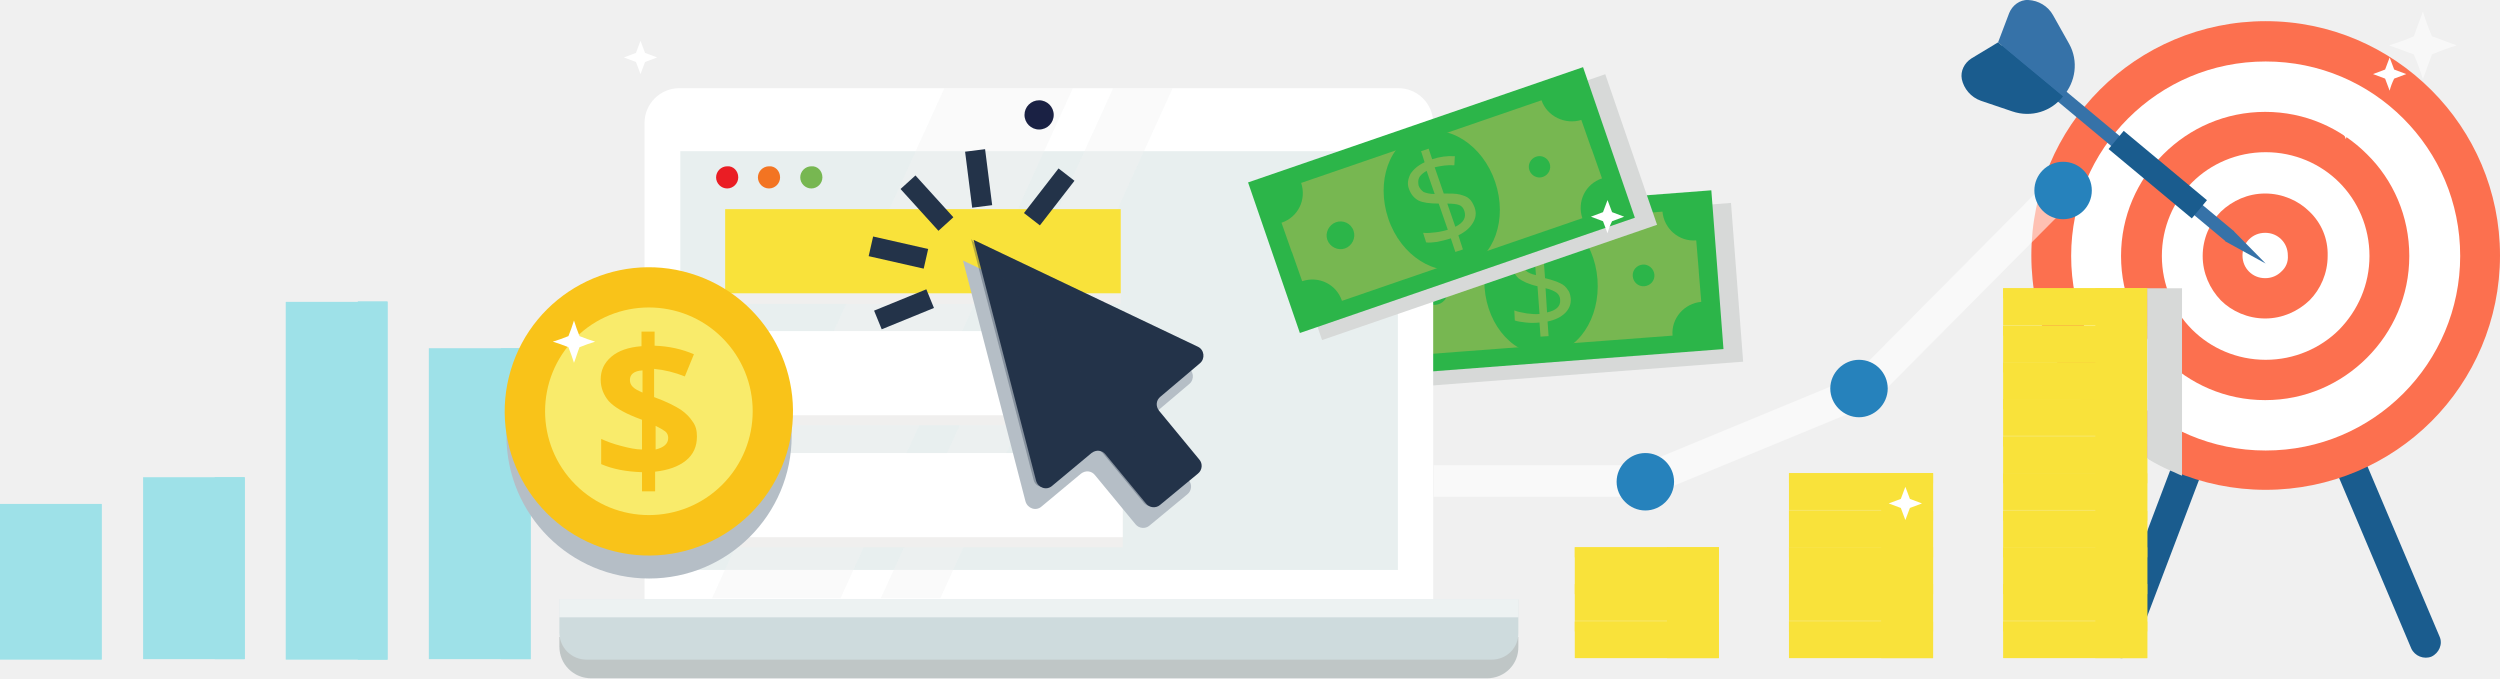
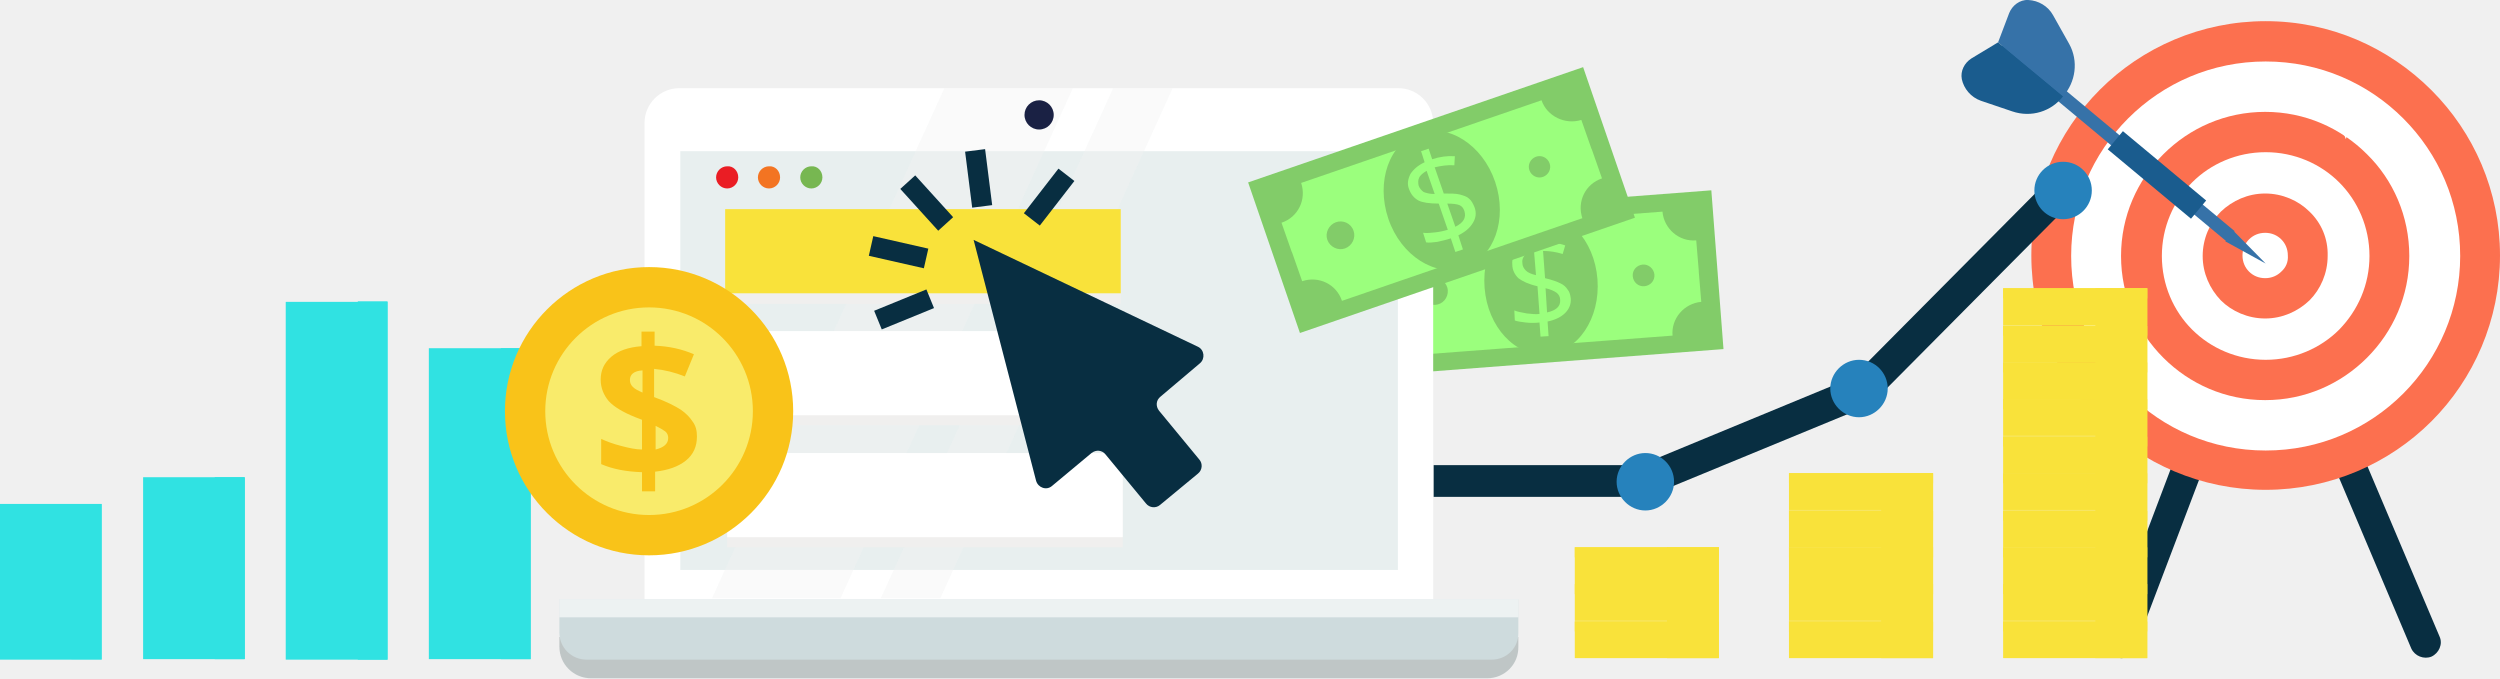
- <svg xmlns="http://www.w3.org/2000/svg" version="1.1" x="0px" y="0px" viewBox="0 0 496.1 134.6" style="enable-background:new 0 0 496.1 134.6;" xml:space="preserve">
+ <svg xmlns="http://www.w3.org/2000/svg" version="1.1" id="Layer_1" x="0px" y="0px" viewBox="0 0 496.1 134.6" style="enable-background:new 0 0 496.1 134.6;" xml:space="preserve">
  <style type="text/css">
- 	.st0{fill:#1A5C8E;}
+ 	.st0{fill:#082E41;}
	.st1{fill:#FFFFFF;}
	.st2{fill:#FC704F;}
	.st3{fill:#3672A8;}
- 	.st4{fill:#D7D9D8;}
- 	.st5{fill:#2CB549;}
- 	.st6{fill:#77B751;}
- 	.st7{opacity:0.63;fill:#A3AEAF;}
- 	.st8{fill:#9EE1E8;}
+ 	.st4{fill:#1A5C8E;}
+ 	.st5{fill:#82CC69;}
+ 	.st6{fill:#9BFF7D;}
+ 	.st7{opacity:0.63;fill:#A3AEAF;enable-background:new    ;}
+ 	.st8{fill:#30E2E2;}
	.st9{fill:#E8EFEF;}
	.st10{opacity:0.39;}
	.st11{fill:#F1F2F2;}
	.st12{fill:#F0EFEE;}
	.st13{fill:#F9E23A;}
- 	.st14{fill:#B5BEC6;}
- 	.st15{fill:#233349;}
- 	.st16{fill:#1A2144;}
- 	.st17{fill:#EA1D24;}
- 	.st18{fill:#F37422;}
- 	.st19{fill:#F9C319;}
- 	.st20{fill:#F9EB6B;}
- 	.st21{fill:#CEDBDD;}
- 	.st22{opacity:0.32;fill:#233349;}
- 	.st23{opacity:0.63;fill:#FFFFFF;}
- 	.st24{opacity:0.57;}
- 	.st25{fill:#2682BC;}
- 	.st26{opacity:0.54;}
+ 	.st14{fill:#1A2144;}
+ 	.st15{fill:#EA1D24;}
+ 	.st16{fill:#F37422;}
+ 	.st17{fill:#77B751;}
+ 	.st18{fill:#F9C319;}
+ 	.st19{fill:#F9EB6B;}
+ 	.st20{fill:#CEDBDD;}
+ 	.st21{opacity:0.63;fill:#FFFFFF;enable-background:new    ;}
+ 	.st22{fill:#2682BC;}
</style>
-   <defs>
- </defs>
  <g>
    <g>
      <g>
        <path class="st0" d="M421,130.6c-0.4,0-0.7-0.1-1.1-0.2c-1.6-0.6-2.4-2.3-1.8-3.9l28.5-75.3c0.4-1.2,1.5-1.9,2.8-2     c1.3,0.1,2.4,0.7,2.8,1.8l31.9,75.3c0.7,1.5-0.1,3.3-1.6,4c-1.5,0.6-3.3-0.1-4-1.6l-28.9-68.3l-25.9,68.2     C423.4,129.9,422.2,130.6,421,130.6z" />
      </g>
    </g>
    <g>
-       <path class="st1" d="M492.1,50.8c0,23.5-19.1,42.6-42.6,42.6C426,93.3,407,74.3,407,50.8c0-23.5,19.1-42.6,42.6-42.6    C473.1,8.2,492.1,27.2,492.1,50.8L492.1,50.8z" />
-     </g>
-     <g>
-       <path class="st2" d="M482.5,17.9C474,9.4,462.4,4.2,449.6,4.2c-12.8,0-24.5,5.2-32.9,13.6c-8.4,8.4-13.6,20.1-13.6,32.9    c0,12.8,5.2,24.5,13.6,32.9c8.4,8.4,20.1,13.6,32.9,13.6c12.8,0,24.5-5.2,32.9-13.6c8.4-8.4,13.6-20.1,13.6-32.9    C496.1,37.9,490.9,26.3,482.5,17.9z M476.9,78.1c-7,7-16.6,11.3-27.3,11.3c-10.7,0-20.3-4.3-27.3-11.3c-7-7-11.3-16.6-11.3-27.3    c0-10.7,4.3-20.3,11.3-27.3c7-7,16.6-11.3,27.3-11.3c10.7,0,20.3,4.3,27.3,11.3c7,7,11.3,16.6,11.3,27.3    C488.2,61.4,483.9,71.1,476.9,78.1z" />
-     </g>
-     <g>
-       <path class="st1" d="M474.2,50.8c0,13.6-11,24.6-24.6,24.6c-13.6,0-24.6-11-24.6-24.6c0-13.6,11-24.6,24.6-24.6    C463.1,26.2,474.2,37.2,474.2,50.8L474.2,50.8z" />
-     </g>
-     <g>
-       <path class="st2" d="M469.7,30.6c-5.2-5.2-12.3-8.4-20.2-8.4c-7.9,0-15,3.2-20.2,8.4c-5.2,5.2-8.4,12.3-8.4,20.2    c0,7.9,3.2,15,8.4,20.2c5.2,5.2,12.3,8.4,20.2,8.4c7.9,0,15-3.2,20.2-8.4c5.2-5.2,8.4-12.3,8.4-20.2    C478.1,42.9,474.9,35.7,469.7,30.6z M464.2,65.4c-3.7,3.7-8.9,6-14.6,6c-5.7,0-10.9-2.3-14.6-6c-3.7-3.7-6-8.9-6-14.6    c0-5.7,2.3-10.9,6-14.6c3.7-3.7,8.9-6,14.6-6c5.7,0,10.9,2.3,14.6,6c3.7,3.7,6,8.9,6,14.6C470.2,56.5,467.9,61.6,464.2,65.4z" />
-     </g>
-     <g>
-       <path class="st1" d="M458,50.8c0,4.7-3.8,8.5-8.5,8.5c-4.7,0-8.5-3.8-8.5-8.5c0-4.7,3.8-8.5,8.5-8.5C454.2,42.3,458,46.1,458,50.8    L458,50.8z" />
-     </g>
-     <g>
-       <path class="st2" d="M458.3,42c-2.2-2.2-5.4-3.6-8.8-3.6c-3.4,0-6.5,1.4-8.8,3.6c-2.2,2.2-3.6,5.4-3.6,8.8c0,3.4,1.4,6.5,3.6,8.8    c2.2,2.2,5.4,3.6,8.8,3.6c3.4,0,6.5-1.4,8.8-3.6c2.2-2.2,3.6-5.4,3.6-8.8C462,47.3,460.6,44.2,458.3,42z M452.7,53.9    c-0.8,0.8-1.9,1.3-3.2,1.3c-1.3,0-2.4-0.5-3.2-1.3c-0.8-0.8-1.3-1.9-1.3-3.2c0-1.3,0.5-2.4,1.3-3.2c0.8-0.8,1.9-1.3,3.2-1.3    c1.3,0,2.4,0.5,3.2,1.3c0.8,0.8,1.3,1.9,1.3,3.2C454.1,52,453.6,53.1,452.7,53.9z" />
-     </g>
-     <g>
-       <g>
-         <rect x="418.5" y="-1.5" transform="matrix(-0.64 0.7684 -0.7684 -0.64 710.0471 -276.616)" class="st3" width="2.6" height="59" />
-       </g>
-       <g>
-         <path class="st0" d="M391.2,11.6l5.3-3.2l12.9,10.7c-2.3,3-6.3,4.3-10.1,3l-6.2-2.1c-2-0.7-3.4-2.4-3.8-4.3     C389,14.1,389.8,12.5,391.2,11.6z" />
+       <path class="st1" d="M492.1,50.8c0,23.5-19.1,42.6-42.6,42.6C426,93.3,407,74.3,407,50.8s19.1-42.6,42.6-42.6    C473.1,8.2,492.1,27.2,492.1,50.8L492.1,50.8z" />
+     </g>
+     <g>
+       <path class="st2" d="M482.5,17.9C474,9.4,462.4,4.2,449.6,4.2s-24.5,5.2-32.9,13.6s-13.6,20.1-13.6,32.9s5.2,24.5,13.6,32.9    s20.1,13.6,32.9,13.6s24.5-5.2,32.9-13.6s13.6-20.1,13.6-32.9S490.9,26.3,482.5,17.9z M476.9,78.1c-7,7-16.6,11.3-27.3,11.3    c-10.7,0-20.3-4.3-27.3-11.3S411,61.5,411,50.8s4.3-20.3,11.3-27.3s16.6-11.3,27.3-11.3c10.7,0,20.3,4.3,27.3,11.3    s11.3,16.6,11.3,27.3C488.2,61.4,483.9,71.1,476.9,78.1z" />
+     </g>
+     <g>
+       <path class="st1" d="M474.2,50.8c0,13.6-11,24.6-24.6,24.6S425,64.4,425,50.8s11-24.6,24.6-24.6C463.1,26.2,474.2,37.2,474.2,50.8    L474.2,50.8z" />
+     </g>
+     <g>
+       <path class="st2" d="M469.7,30.6c-5.2-5.2-12.3-8.4-20.2-8.4c-7.9,0-15,3.2-20.2,8.4s-8.4,12.3-8.4,20.2s3.2,15,8.4,20.2    c5.2,5.2,12.3,8.4,20.2,8.4c7.9,0,15-3.2,20.2-8.4c5.2-5.2,8.4-12.3,8.4-20.2S474.9,35.7,469.7,30.6z M464.2,65.4    c-3.7,3.7-8.9,6-14.6,6s-10.9-2.3-14.6-6c-3.7-3.7-6-8.9-6-14.6s2.3-10.9,6-14.6c3.7-3.7,8.9-6,14.6-6s10.9,2.3,14.6,6    s6,8.9,6,14.6S467.9,61.6,464.2,65.4z" />
+     </g>
+     <g>
+       <path class="st1" d="M458,50.8c0,4.7-3.8,8.5-8.5,8.5s-8.5-3.8-8.5-8.5s3.8-8.5,8.5-8.5S458,46.1,458,50.8L458,50.8z" />
+     </g>
+     <g>
+       <path class="st2" d="M458.3,42c-2.2-2.2-5.4-3.6-8.8-3.6s-6.5,1.4-8.8,3.6c-2.2,2.2-3.6,5.4-3.6,8.8c0,3.4,1.4,6.5,3.6,8.8    c2.2,2.2,5.4,3.6,8.8,3.6s6.5-1.4,8.8-3.6c2.2-2.2,3.6-5.4,3.6-8.8C462,47.3,460.6,44.2,458.3,42z M452.7,53.9    c-0.8,0.8-1.9,1.3-3.2,1.3c-1.3,0-2.4-0.5-3.2-1.3c-0.8-0.8-1.3-1.9-1.3-3.2s0.5-2.4,1.3-3.2s1.9-1.3,3.2-1.3    c1.3,0,2.4,0.5,3.2,1.3c0.8,0.8,1.3,1.9,1.3,3.2C454.1,52,453.6,53.1,452.7,53.9z" />
+     </g>
+     <g>
+       <g>
+         <rect x="418.6" y="-1.5" transform="matrix(0.64 -0.7684 0.7684 0.64 129.6913 332.7168)" class="st3" width="2.6" height="59" />
+       </g>
+       <g>
+         <path class="st4" d="M391.2,11.6l5.3-3.2l12.9,10.7c-2.3,3-6.3,4.3-10.1,3l-6.2-2.1c-2-0.7-3.4-2.4-3.8-4.3     C389,14.1,389.8,12.5,391.2,11.6z" />
      </g>
      <g>
        <path class="st3" d="M398.7,2.6l-2.2,5.8l12.9,10.7c2.5-2.8,3.1-7,1.2-10.4L407.4,3c-1-1.8-2.9-2.9-4.9-3     C400.8-0.1,399.3,1.1,398.7,2.6z" />
      </g>
      <g>
        <polygon class="st3" points="442.4,46.8 443.2,45.8 449.6,52.3 441.6,47.9    " />
      </g>
    </g>
    <g>
-       <rect x="425.7" y="23.9" transform="matrix(-0.64 0.7683 -0.7683 -0.64 728.7603 -272.0442)" class="st0" width="4.7" height="21.5" />
-     </g>
-   </g>
-   <g>
-     <rect x="274.5" y="42.9" transform="matrix(0.9971 -7.630274e-02 7.630274e-02 0.9971 -3.5739 23.7983)" class="st4" width="70.3" height="31.6" />
-     <g>
-       <rect x="270.6" y="40.4" transform="matrix(0.9971 -7.630197e-02 7.630197e-02 0.9971 -3.3981 23.4922)" class="st5" width="70.3" height="31.6" />
-       <path class="st6" d="M329.9,42l-50.3,3.8c0.3,3.4-2.3,6.4-5.7,6.7l0.5,6l0,0.2l0.5,6c3.4-0.3,6.4,2.3,6.7,5.7l50.3-3.8    c-0.3-3.4,2.3-6.4,5.7-6.7l-0.5-6l0-0.2l-0.5-6C333.2,48,330.2,45.4,329.9,42z" />
+       <rect x="425.7" y="23.9" transform="matrix(0.64 -0.7683 0.7683 0.64 127.452 341.4085)" class="st4" width="4.7" height="21.5" />
+     </g>
+   </g>
+   <g>
+     <g>
+       <rect x="270.6" y="40.4" transform="matrix(0.9971 -7.629851e-02 7.629851e-02 0.9971 -3.3968 23.4924)" class="st5" width="70.3" height="31.6" />
+       <path class="st6" d="M329.9,42l-50.3,3.8c0.3,3.4-2.3,6.4-5.7,6.7l0.5,6v0.2l0.5,6c3.4-0.3,6.4,2.3,6.7,5.7l50.3-3.8    c-0.3-3.4,2.3-6.4,5.7-6.7l-0.5-6v-0.2l-0.5-6C333.2,48,330.2,45.4,329.9,42z" />
      <path class="st5" d="M317,55.4c0.6,7.8-3.9,14.5-10.1,14.9c-6.2,0.5-11.7-5.4-12.3-13.2c-0.6-7.8,3.9-14.5,10.1-14.9    C310.9,41.7,316.4,47.6,317,55.4z" />
-       <path class="st5" d="M287.3,57.6c0.1,1.5-1,2.8-2.5,2.9c-1.5,0.1-2.8-1-2.9-2.5c-0.1-1.5,1-2.8,2.5-2.9    C285.8,55,287.2,56.1,287.3,57.6z" />
-       <path class="st5" d="M328.3,54.5c0.1,1.2-0.8,2.2-2,2.3c-1.2,0.1-2.2-0.8-2.3-2c-0.1-1.2,0.8-2.2,2-2.3    C327.1,52.4,328.2,53.3,328.3,54.5z" />
+       <path class="st5" d="M287.3,57.6c0.1,1.5-1,2.8-2.5,2.9c-1.5,0.1-2.8-1-2.9-2.5s1-2.8,2.5-2.9C285.8,55,287.2,56.1,287.3,57.6z" />
+       <path class="st5" d="M328.3,54.5c0.1,1.2-0.8,2.2-2,2.3s-2.2-0.8-2.3-2c-0.1-1.2,0.8-2.2,2-2.3C327.1,52.4,328.2,53.3,328.3,54.5z    " />
      <g>
        <path class="st6" d="M311.7,59.2c0.1,1.1-0.3,2.1-1.1,2.9c-0.8,0.8-2,1.4-3.5,1.7l0.2,2.9l-1.6,0.1l-0.2-2.8     c-0.9,0.1-1.9,0.1-2.7,0c-0.9-0.1-1.6-0.2-2.2-0.4l-0.1-2c0.7,0.3,1.5,0.4,2.5,0.6c0.9,0.1,1.8,0.2,2.5,0.1l-0.4-5.5     c-1.8-0.4-3-1-3.8-1.6c-0.7-0.7-1.2-1.6-1.2-2.7c-0.1-1.1,0.3-2,1.1-2.8c0.8-0.8,1.9-1.3,3.3-1.5l-0.2-2.3l1.6-0.1l0.2,2.3     c1.5-0.1,3.1,0.1,4.5,0.6l-0.5,1.7c-1.3-0.4-2.6-0.6-3.9-0.6l0.4,5.4c1.3,0.3,2.4,0.7,3,1c0.7,0.3,1.2,0.8,1.5,1.3     C311.4,57.8,311.6,58.4,311.7,59.2z M302.1,52.2c0,0.6,0.3,1.1,0.7,1.5c0.4,0.4,1.1,0.7,2,0.9l-0.4-4.9c-0.8,0.2-1.4,0.5-1.8,0.9     C302.2,51.1,302,51.6,302.1,52.2z M309.6,59.5c0-0.6-0.3-1.1-0.7-1.4c-0.4-0.3-1.2-0.7-2.2-0.9L307,62     C308.8,61.6,309.7,60.8,309.6,59.5z" />
      </g>
    </g>
  </g>
  <path class="st7" d="M295.1,134.6H117.3c-3.5,0-6.3-2.8-6.3-6.3v-1.9h190.3v1.9C301.4,131.8,298.6,134.6,295.1,134.6z" />
  <g>
    <path class="st1" d="M465.5,27.6c-0.3-0.8-0.6-1.6-0.9-2.4c-0.8-0.3-1.6-0.6-2.4-0.9c0.8-0.3,1.6-0.6,2.4-0.9   c0.3-0.8,0.6-1.6,0.9-2.4c0.3,0.8,0.6,1.6,0.9,2.4c0.8,0.3,1.6,0.6,2.4,0.9c-0.8,0.3-1.6,0.6-2.4,0.9   C466.1,26,465.8,26.8,465.5,27.6z" />
  </g>
  <g>
-     <path class="st1" d="M127.1,14.7c-0.3-0.8-0.6-1.6-0.9-2.4c-0.8-0.3-1.6-0.6-2.4-0.9c0.8-0.3,1.6-0.6,2.4-0.9   c0.3-0.8,0.6-1.6,0.9-2.4c0.3,0.8,0.6,1.6,0.9,2.4c0.8,0.3,1.6,0.6,2.4,0.9c-0.8,0.3-1.6,0.6-2.4,0.9   C127.7,13.1,127.4,13.9,127.1,14.7z" />
-   </g>
-   <g>
    <g>
      <rect x="85.1" y="69.1" class="st8" width="20.2" height="61.7" />
    </g>
    <g>
      <g>
        <rect x="99.4" y="69.1" class="st8" width="5.9" height="61.7" />
      </g>
    </g>
  </g>
  <g>
    <g>
      <rect x="56.7" y="59.9" class="st8" width="20.2" height="71" />
    </g>
    <g>
      <g>
        <rect x="71" y="59.8" class="st8" width="5.9" height="71.1" />
      </g>
    </g>
  </g>
  <g>
    <g>
      <rect x="28.4" y="94.7" class="st8" width="20.2" height="36.1" />
    </g>
    <g>
      <g>
        <rect x="42.6" y="94.7" class="st8" width="5.9" height="36.1" />
      </g>
    </g>
  </g>
  <g>
    <rect y="100" class="st8" width="20.2" height="30.9" />
    <g>
      <g>
        <rect x="14.2" y="100.1" class="st8" width="5.9" height="30.7" />
      </g>
    </g>
  </g>
-   <path class="st1" d="M284.5,119.7H127.9V24.4c0-3.8,3.1-6.9,6.9-6.9h142.7c3.8,0,6.9,3.1,6.9,6.9V119.7z" />
+   <path class="st1" d="M284.5,119.7H127.9V24.4c0-3.8,3.1-6.9,6.9-6.9h142.7c3.8,0,6.9,3.1,6.9,6.9v95.3  C284.4,119.7,284.5,119.7,284.5,119.7z" />
  <rect x="135" y="30" class="st9" width="142.4" height="83.1" />
  <g class="st10">
    <polygon class="st11" points="187.4,17.5 141.3,118.7 166.8,118.7 212.9,17.5  " />
    <polygon class="st11" points="220.9,17.5 174.8,118.7 186.6,118.7 232.7,17.5  " />
  </g>
  <rect x="143.9" y="43.6" class="st12" width="78.5" height="16.7" />
  <rect x="143.9" y="41.5" class="st13" width="78.5" height="16.7" />
  <g>
    <rect x="144.1" y="67.7" class="st12" width="78.5" height="16.7" />
    <rect x="144.1" y="65.7" class="st1" width="78.5" height="16.7" />
  </g>
  <g>
    <rect x="144.3" y="91.9" class="st12" width="78.5" height="16.7" />
    <rect x="144.3" y="89.9" class="st1" width="78.5" height="16.7" />
  </g>
-   <path class="st14" d="M236,76.2c1.1-0.9,0.9-2.7-0.4-3.3l-44.5-21.2l0,0c0,0,0,0,0,0l12.4,47.8c0.4,1.4,2.1,2,3.2,1l7.8-6.5  c0.9-0.7,2.1-0.6,2.8,0.3l8,9.7c0.7,0.9,2,1,2.8,0.3l7.5-6.2c0.9-0.7,1-2,0.3-2.8l-8-9.7c-0.7-0.9-0.6-2.1,0.3-2.8L236,76.2z" />
-   <path class="st15" d="M238.1,72.1c1.1-0.9,0.9-2.7-0.4-3.3l-44.5-21.2l0,0c0,0,0,0,0,0l12.4,47.8c0.4,1.4,2.1,2,3.2,1l7.8-6.5  c0.9-0.7,2.1-0.6,2.8,0.3l8,9.7c0.7,0.9,2,1,2.8,0.3l7.5-6.2c0.9-0.7,1-2,0.3-2.8l-8-9.7c-0.7-0.9-0.6-2.1,0.3-2.8L238.1,72.1z" />
-   <path class="st16" d="M209.1,22.8c0,1.6-1.3,2.9-2.9,2.9c-1.6,0-2.9-1.3-2.9-2.9c0-1.6,1.3-2.9,2.9-2.9  C207.8,19.9,209.1,21.2,209.1,22.8z" />
-   <g>
-     <g>
-       <rect x="192.2" y="29.8" transform="matrix(0.9921 -0.1255 0.1255 0.9921 -2.9091 24.6591)" class="st15" width="4" height="11.2" />
-     </g>
-     <g>
-       <rect x="181.9" y="34.7" transform="matrix(0.7407 -0.6719 0.6719 0.7407 20.6506 134.0211)" class="st15" width="4" height="11.2" />
-     </g>
-     <g>
-       <rect x="176.3" y="44.5" transform="matrix(0.2213 -0.9752 0.9752 0.2213 89.9659 212.9112)" class="st15" width="4" height="11.2" />
-     </g>
-     <g>
-       <rect x="173.8" y="59.4" transform="matrix(0.9258 -0.3781 0.3781 0.9258 -9.9097 72.3648)" class="st15" width="11.2" height="4" />
-     </g>
-     <g>
-       <rect x="202.6" y="37.1" transform="matrix(0.6127 -0.7903 0.7903 0.6127 49.741 179.6586)" class="st15" width="11.2" height="4" />
-     </g>
-   </g>
-   <g>
-     <path class="st17" d="M146.5,35.2c0,1.2-1,2.2-2.2,2.2c-1.2,0-2.2-1-2.2-2.2c0-1.2,1-2.2,2.2-2.2C145.5,32.9,146.5,33.9,146.5,35.2   z" />
-     <path class="st18" d="M154.8,35.2c0,1.2-1,2.2-2.2,2.2c-1.2,0-2.2-1-2.2-2.2c0-1.2,1-2.2,2.2-2.2C153.8,32.9,154.8,33.9,154.8,35.2   z" />
-     <path class="st6" d="M163.2,35.2c0,1.2-1,2.2-2.2,2.2c-1.2,0-2.2-1-2.2-2.2c0-1.2,1-2.2,2.2-2.2C162.2,32.9,163.2,33.9,163.2,35.2z   " />
-   </g>
-   <circle class="st14" cx="128.8" cy="86.5" r="28.3" />
-   <ellipse transform="matrix(0.2877 -0.9577 0.9577 0.2877 13.5522 181.513)" class="st19" cx="128.8" cy="81.6" rx="28.6" ry="28.6" />
-   <ellipse transform="matrix(0.7071 -0.7071 0.7071 0.7071 -20.0083 114.9878)" class="st20" cx="128.8" cy="81.6" rx="20.6" ry="20.6" />
-   <g>
-     <path class="st19" d="M138.3,86.6c0,2-0.7,3.6-2.2,4.8c-1.5,1.2-3.5,1.9-6.1,2.2v3.9h-2.6v-3.8c-3.1-0.1-5.8-0.6-8.1-1.6v-5   c1.1,0.5,2.4,1,4,1.4c1.5,0.4,2.9,0.7,4.1,0.7v-5.9l-1.3-0.5c-2.5-1-4.3-2.1-5.3-3.2c-1-1.2-1.6-2.6-1.6-4.3c0-1.8,0.7-3.3,2.1-4.5   c1.4-1.2,3.4-1.9,6-2.1v-2.9h2.6v2.8c2.9,0.1,5.5,0.7,7.8,1.7l-1.8,4.4c-2-0.8-4-1.3-6.1-1.5v5.6c2.5,0.9,4.2,1.8,5.3,2.5   c1,0.7,1.8,1.5,2.3,2.3C138.1,84.5,138.3,85.5,138.3,86.6z M125,75.4c0,0.6,0.2,1,0.6,1.4c0.4,0.4,1,0.7,1.9,1.1v-4.4   C125.8,73.6,125,74.3,125,75.4z M132.6,86.9c0-0.5-0.2-1-0.6-1.3s-1.1-0.7-1.9-1.1v4.7C131.7,88.8,132.6,88.1,132.6,86.9z" />
-   </g>
-   <path class="st21" d="M296,130.9H116.4c-3,0-5.4-2.4-5.4-5.4v-6.6h190.3v6.6C301.4,128.5,299,130.9,296,130.9z" />
-   <g>
-     <path class="st1" d="M113.9,72c-0.3-1-0.7-2.1-1.1-3.1c-1-0.4-2.1-0.8-3.1-1.1c1-0.3,2.1-0.7,3.1-1.1c0.4-1,0.8-2.1,1.1-3.1   c0.3,1,0.7,2.1,1.1,3.1c1,0.4,2.1,0.8,3.1,1.1c-1,0.3-2.1,0.7-3.1,1.1C114.6,69.9,114.3,71,113.9,72z" />
-   </g>
-   <path class="st22" d="M208.3,96.2l7.8-6.5c0.9-0.7,2.1-0.6,2.8,0.3l8,9.7c0.7,0.9,2,1,2.8,0.3l3.9-3.2l-40.9-49.4l0,0c0,0,0,0,0,0  l12.4,47.8C205.4,96.6,207.2,97.1,208.3,96.2z" />
-   <rect x="111" y="118.9" class="st23" width="190.3" height="3.6" />
-   <g>
-     <rect x="255.3" y="25.3" transform="matrix(0.9456 -0.3254 0.3254 0.9456 2.4256 96.7527)" class="st4" width="70.3" height="31.6" />
-     <g>
-       <rect x="250.9" y="23.9" transform="matrix(0.9456 -0.3254 0.3254 0.9456 2.637 95.2432)" class="st5" width="70.3" height="31.6" />
-       <path class="st6" d="M305.9,19.9l-47.7,16.4c1.1,3.3-0.6,6.8-3.9,7.9l2,5.7l0.1,0.2l2,5.7c3.3-1.1,6.8,0.6,7.9,3.9l47.7-16.4    c-1.1-3.3,0.6-6.8,3.9-7.9l-2-5.7l-0.1-0.2l-2-5.7C310.6,24.8,307,23.1,305.9,19.9z" />
-       <path class="st5" d="M296.7,36.1c2.5,7.4-0.2,15-6,17s-12.7-2.3-15.2-9.7c-2.5-7.4,0.2-15,6-17C287.4,24.4,294.2,28.7,296.7,36.1z    " />
-       <path class="st5" d="M268.6,45.8c0.5,1.4-0.3,3-1.7,3.5c-1.4,0.5-3-0.3-3.5-1.7c-0.5-1.4,0.3-3,1.7-3.5    C266.5,43.6,268.1,44.3,268.6,45.8z" />
+   <path class="st0" d="M238.1,72.1c1.1-0.9,0.9-2.7-0.4-3.3l-44.5-21.2l0,0l0,0l12.4,47.8c0.4,1.4,2.1,2,3.2,1l7.8-6.5  c0.9-0.7,2.1-0.6,2.8,0.3l8,9.7c0.7,0.9,2,1,2.8,0.3l7.5-6.2c0.9-0.7,1-2,0.3-2.8l-8-9.7c-0.7-0.9-0.6-2.1,0.3-2.8L238.1,72.1z" />
+   <path class="st14" d="M209.1,22.8c0,1.6-1.3,2.9-2.9,2.9c-1.6,0-2.9-1.3-2.9-2.9s1.3-2.9,2.9-2.9S209.1,21.2,209.1,22.8z" />
+   <g>
+     <g>
+       <rect x="192.2" y="29.8" transform="matrix(0.9921 -0.1255 0.1255 0.9921 -2.9073 24.652)" class="st0" width="4" height="11.2" />
+     </g>
+     <g>
+       <rect x="181.9" y="34.7" transform="matrix(0.7407 -0.6719 0.6719 0.7407 20.6051 134.0057)" class="st0" width="4" height="11.2" />
+     </g>
+     <g>
+       <rect x="176.3" y="44.5" transform="matrix(0.2213 -0.9752 0.9752 0.2213 89.9975 212.84)" class="st0" width="4" height="11.2" />
+     </g>
+     <g>
+       <rect x="173.8" y="59.4" transform="matrix(0.9258 -0.3781 0.3781 0.9258 -9.8988 72.3904)" class="st0" width="11.2" height="4" />
+     </g>
+     <g>
+       <rect x="202.6" y="37.1" transform="matrix(0.6127 -0.7903 0.7903 0.6127 49.7235 179.6987)" class="st0" width="11.2" height="4" />
+     </g>
+   </g>
+   <g>
+     <path class="st15" d="M146.5,35.2c0,1.2-1,2.2-2.2,2.2s-2.2-1-2.2-2.2s1-2.2,2.2-2.2C145.5,32.9,146.5,33.9,146.5,35.2z" />
+     <path class="st16" d="M154.8,35.2c0,1.2-1,2.2-2.2,2.2s-2.2-1-2.2-2.2s1-2.2,2.2-2.2C153.8,32.9,154.8,33.9,154.8,35.2z" />
+     <path class="st17" d="M163.2,35.2c0,1.2-1,2.2-2.2,2.2s-2.2-1-2.2-2.2s1-2.2,2.2-2.2C162.2,32.9,163.2,33.9,163.2,35.2z" />
+   </g>
+   <ellipse class="st18" cx="128.8" cy="81.6" rx="28.6" ry="28.6" />
+   <ellipse class="st19" cx="128.8" cy="81.6" rx="20.6" ry="20.6" />
+   <g>
+     <path class="st18" d="M138.3,86.6c0,2-0.7,3.6-2.2,4.8c-1.5,1.2-3.5,1.9-6.1,2.2v3.9h-2.6v-3.8c-3.1-0.1-5.8-0.6-8.1-1.6v-5   c1.1,0.5,2.4,1,4,1.4c1.5,0.4,2.9,0.7,4.1,0.7v-5.9l-1.3-0.5c-2.5-1-4.3-2.1-5.3-3.2c-1-1.2-1.6-2.6-1.6-4.3c0-1.8,0.7-3.3,2.1-4.5   s3.4-1.9,6-2.1v-2.9h2.6v2.8c2.9,0.1,5.5,0.7,7.8,1.7l-1.8,4.4c-2-0.8-4-1.3-6.1-1.5v5.6c2.5,0.9,4.2,1.8,5.3,2.5   c1,0.7,1.8,1.5,2.3,2.3C138.1,84.5,138.3,85.5,138.3,86.6z M125,75.4c0,0.6,0.2,1,0.6,1.4s1,0.7,1.9,1.1v-4.4   C125.8,73.6,125,74.3,125,75.4z M132.6,86.9c0-0.5-0.2-1-0.6-1.3s-1.1-0.7-1.9-1.1v4.7C131.7,88.8,132.6,88.1,132.6,86.9z" />
+   </g>
+   <path class="st20" d="M296,130.9H116.4c-3,0-5.4-2.4-5.4-5.4v-6.6h190.3v6.6C301.4,128.5,299,130.9,296,130.9z" />
+   <rect x="111" y="118.9" class="st21" width="190.3" height="3.6" />
+   <g>
+     <g>
+       <rect x="250.9" y="23.9" transform="matrix(0.9456 -0.3254 0.3254 0.9456 2.6494 95.2416)" class="st5" width="70.3" height="31.6" />
+       <path class="st6" d="M305.9,19.9l-47.7,16.4c1.1,3.3-0.6,6.8-3.9,7.9l2,5.7l0.1,0.2l2,5.7c3.3-1.1,6.8,0.6,7.9,3.9L314,43.3    c-1.1-3.3,0.6-6.8,3.9-7.9l-2-5.7l-0.1-0.2l-2-5.7C310.6,24.8,307,23.1,305.9,19.9z" />
+       <path class="st5" d="M296.7,36.1c2.5,7.4-0.2,15-6,17s-12.7-2.3-15.2-9.7s0.2-15,6-17C287.4,24.4,294.2,28.7,296.7,36.1z" />
+       <path class="st5" d="M268.6,45.8c0.5,1.4-0.3,3-1.7,3.5c-1.4,0.5-3-0.3-3.5-1.7s0.3-3,1.7-3.5C266.5,43.6,268.1,44.3,268.6,45.8z" />
      <path class="st5" d="M307.5,32.4c0.4,1.1-0.2,2.3-1.3,2.7c-1.1,0.4-2.3-0.2-2.7-1.3c-0.4-1.1,0.2-2.3,1.3-2.7    C305.9,30.7,307.1,31.3,307.5,32.4z" />
      <g>
-         <path class="st6" d="M292.6,41.1c0.4,1.1,0.3,2.1-0.3,3.1c-0.6,1-1.5,1.8-2.9,2.5l0.9,2.8l-1.5,0.5l-0.9-2.7     c-0.9,0.3-1.8,0.5-2.7,0.7c-0.9,0.1-1.6,0.2-2.2,0.1l-0.6-1.9c0.8,0.1,1.6,0,2.5-0.1c0.9-0.1,1.7-0.3,2.4-0.5l-1.8-5.2     c-1.8,0-3.2-0.2-4-0.6c-0.9-0.5-1.5-1.2-1.9-2.3c-0.4-1-0.2-2,0.3-3c0.6-0.9,1.5-1.7,2.8-2.3l-0.7-2.2l1.5-0.5l0.7,2.1     c1.5-0.5,3-0.7,4.5-0.6l-0.1,1.8c-1.3-0.1-2.6,0.1-3.9,0.4l1.8,5.2c1.4,0,2.4,0,3.2,0.2c0.7,0.2,1.4,0.4,1.8,0.8     C292,39.8,292.3,40.4,292.6,41.1z M281.5,36.8c0.2,0.6,0.6,1,1,1.3c0.5,0.2,1.2,0.4,2.2,0.4l-1.6-4.6c-0.7,0.4-1.3,0.9-1.5,1.4     C281.4,35.7,281.4,36.2,281.5,36.8z M290.6,41.9c-0.2-0.6-0.5-1-1-1.2c-0.5-0.2-1.3-0.3-2.4-0.3l1.6,4.6     C290.4,44.2,291,43.2,290.6,41.9z" />
+         <path class="st6" d="M292.6,41.1c0.4,1.1,0.3,2.1-0.3,3.1c-0.6,1-1.5,1.8-2.9,2.5l0.9,2.8l-1.5,0.5l-0.9-2.7     c-0.9,0.3-1.8,0.5-2.7,0.7c-0.9,0.1-1.6,0.2-2.2,0.1l-0.6-1.9c0.8,0.1,1.6,0,2.5-0.1s1.7-0.3,2.4-0.5l-1.8-5.2     c-1.8,0-3.2-0.2-4-0.6c-0.9-0.5-1.5-1.2-1.9-2.3c-0.4-1-0.2-2,0.3-3c0.6-0.9,1.5-1.7,2.8-2.3L282,30l1.5-0.5l0.7,2.1     c1.5-0.5,3-0.7,4.5-0.6l-0.1,1.8c-1.3-0.1-2.6,0.1-3.9,0.4l1.8,5.2c1.4,0,2.4,0,3.2,0.2c0.7,0.2,1.4,0.4,1.8,0.8     C292,39.8,292.3,40.4,292.6,41.1z M281.5,36.8c0.2,0.6,0.6,1,1,1.3c0.5,0.2,1.2,0.4,2.2,0.4l-1.6-4.6c-0.7,0.4-1.3,0.9-1.5,1.4     C281.4,35.7,281.4,36.2,281.5,36.8z M290.6,41.9c-0.2-0.6-0.5-1-1-1.2s-1.3-0.3-2.4-0.3l1.6,4.6C290.4,44.2,291,43.2,290.6,41.9z     " />
      </g>
    </g>
  </g>
  <g>
    <g>
      <rect x="312.5" y="123.3" class="st13" width="28.6" height="7.3" />
      <rect x="312.5" y="123.3" class="st13" width="28.6" height="2" />
    </g>
    <g>
      <rect x="312.5" y="115.9" class="st13" width="28.6" height="7.3" />
      <rect x="312.5" y="115.9" class="st13" width="28.6" height="2" />
    </g>
    <g>
      <rect x="312.5" y="108.6" class="st13" width="28.6" height="7.3" />
      <rect x="312.5" y="108.6" class="st13" width="28.6" height="2" />
    </g>
    <rect x="330.8" y="108.6" class="st13" width="10.3" height="22" />
    <g>
      <rect x="355" y="123.3" class="st13" width="28.6" height="7.3" />
      <rect x="355" y="123.3" class="st13" width="28.6" height="2" />
    </g>
    <g>
      <rect x="355" y="115.9" class="st13" width="28.6" height="7.3" />
      <rect x="355" y="115.9" class="st13" width="28.6" height="2" />
    </g>
    <g>
      <rect x="355" y="108.6" class="st13" width="28.6" height="7.3" />
      <rect x="355" y="108.6" class="st13" width="28.6" height="2" />
    </g>
    <g>
      <rect x="355" y="101.3" class="st13" width="28.6" height="7.3" />
      <rect x="355" y="101.3" class="st13" width="28.6" height="2" />
    </g>
    <g>
      <rect x="355" y="93.9" class="st13" width="28.6" height="7.3" />
      <rect x="355" y="93.9" class="st13" width="28.6" height="2" />
    </g>
    <rect x="373.3" y="93.9" class="st13" width="10.3" height="36.7" />
    <g>
      <rect x="397.5" y="123.3" class="st13" width="28.6" height="7.3" />
      <rect x="397.5" y="123.3" class="st13" width="28.6" height="2" />
    </g>
    <g>
      <rect x="397.5" y="115.9" class="st13" width="28.6" height="7.3" />
      <rect x="397.5" y="115.9" class="st13" width="28.6" height="2" />
    </g>
    <g>
      <rect x="397.5" y="108.6" class="st13" width="28.6" height="7.3" />
      <rect x="397.5" y="108.6" class="st13" width="28.6" height="2" />
    </g>
    <g>
      <rect x="397.5" y="101.3" class="st13" width="28.6" height="7.3" />
      <rect x="397.5" y="101.3" class="st13" width="28.6" height="2" />
    </g>
    <g>
      <rect x="397.5" y="93.9" class="st13" width="28.6" height="7.3" />
      <rect x="397.5" y="93.9" class="st13" width="28.6" height="2" />
    </g>
    <g>
      <rect x="397.5" y="86.6" class="st13" width="28.6" height="7.3" />
      <rect x="397.5" y="86.6" class="st13" width="28.6" height="2" />
    </g>
    <g>
      <rect x="397.5" y="79.2" class="st13" width="28.6" height="7.3" />
      <rect x="397.5" y="79.2" class="st13" width="28.6" height="2" />
    </g>
    <g>
      <rect x="397.5" y="71.9" class="st13" width="28.6" height="7.3" />
      <rect x="397.5" y="71.9" class="st13" width="28.6" height="2" />
    </g>
    <g>
      <rect x="397.5" y="64.6" class="st13" width="28.6" height="7.3" />
      <rect x="397.5" y="64.6" class="st13" width="28.6" height="2" />
    </g>
    <rect x="397.5" y="57.2" class="st13" width="28.6" height="7.3" />
    <rect x="397.5" y="57.2" class="st13" width="28.6" height="2" />
    <rect x="415.8" y="57.2" class="st13" width="10.3" height="73.4" />
  </g>
-   <path class="st4" d="M429.9,57.2h-3.8v1.1v8.8v2.6v5.9v5.9v4.8v1.3V91c1.5,0.9,3,1.7,4.6,2.4c0.8,0.3,1.5,0.7,2.3,1v-3.2V90v-2.8  v-1.5v-2.5v-2.4v-4.3v-2.5v-2v-3v-5.8v-6H429.9z" />
-   <g class="st24">
-     <polygon class="st1" points="326.8,98.6 284.5,98.6 284.5,92.3 325.5,92.3 367.6,74.9 409.5,32.7 414,37.2 371.2,80.3  " />
-   </g>
-   <path class="st25" d="M332.2,95.6c0,3.1-2.6,5.7-5.7,5.7c-3.1,0-5.7-2.6-5.7-5.7c0-3.1,2.6-5.7,5.7-5.7  C329.6,89.9,332.2,92.4,332.2,95.6z" />
-   <path class="st25" d="M374.6,77.1c0,3.1-2.6,5.7-5.7,5.7c-3.1,0-5.7-2.6-5.7-5.7c0-3.1,2.6-5.7,5.7-5.7  C372.1,71.4,374.6,74,374.6,77.1z" />
-   <circle class="st25" cx="409.4" cy="37.8" r="5.7" />
-   <g>
-     <path class="st1" d="M319,46.3c-0.3-0.8-0.6-1.6-0.9-2.4c-0.8-0.3-1.6-0.6-2.4-0.9c0.8-0.3,1.6-0.6,2.4-0.9   c0.3-0.8,0.6-1.6,0.9-2.4c0.3,0.8,0.6,1.6,0.9,2.4c0.8,0.3,1.6,0.6,2.4,0.9c-0.8,0.3-1.6,0.6-2.4,0.9   C319.5,44.7,319.2,45.5,319,46.3z" />
-   </g>
-   <g>
-     <path class="st1" d="M474.2,18c-0.3-0.8-0.6-1.6-0.9-2.4c-0.8-0.3-1.6-0.6-2.4-0.9c0.8-0.3,1.6-0.6,2.4-0.9   c0.3-0.8,0.6-1.6,0.9-2.4c0.3,0.8,0.6,1.6,0.9,2.4c0.8,0.3,1.6,0.6,2.4,0.9c-0.8,0.3-1.6,0.6-2.4,0.9   C474.7,16.4,474.4,17.2,474.2,18z" />
-   </g>
-   <g class="st26">
-     <path class="st1" d="M480.8,15.7c-0.5-1.6-1.1-3.3-1.8-4.9c-1.6-0.6-3.3-1.2-4.9-1.8c1.6-0.5,3.3-1.1,4.9-1.8   c0.6-1.6,1.2-3.3,1.8-4.9c0.5,1.6,1.1,3.3,1.8,4.9c1.6,0.6,3.3,1.2,4.9,1.8c-1.6,0.5-3.3,1.1-4.9,1.8   C482,12.4,481.4,14.1,480.8,15.7z" />
-   </g>
-   <g>
-     <path class="st1" d="M378.1,103.2c-0.3-0.8-0.6-1.6-0.9-2.4c-0.8-0.3-1.6-0.6-2.4-0.9c0.8-0.3,1.6-0.6,2.4-0.9   c0.3-0.8,0.6-1.6,0.9-2.4c0.3,0.8,0.6,1.6,0.9,2.4c0.8,0.3,1.6,0.6,2.4,0.9c-0.8,0.3-1.6,0.6-2.4,0.9   C378.7,101.6,378.4,102.4,378.1,103.2z" />
-   </g>
+   <g>
+     <polygon class="st0" points="326.8,98.6 284.5,98.6 284.5,92.3 325.5,92.3 367.6,74.9 409.5,32.7 414,37.2 371.2,80.3  " />
+   </g>
+   <path class="st22" d="M332.2,95.6c0,3.1-2.6,5.7-5.7,5.7s-5.7-2.6-5.7-5.7s2.6-5.7,5.7-5.7S332.2,92.4,332.2,95.6z" />
+   <path class="st22" d="M374.6,77.1c0,3.1-2.6,5.7-5.7,5.7s-5.7-2.6-5.7-5.7s2.6-5.7,5.7-5.7C372.1,71.4,374.6,74,374.6,77.1z" />
+   <circle class="st22" cx="409.4" cy="37.8" r="5.7" />
</svg>
